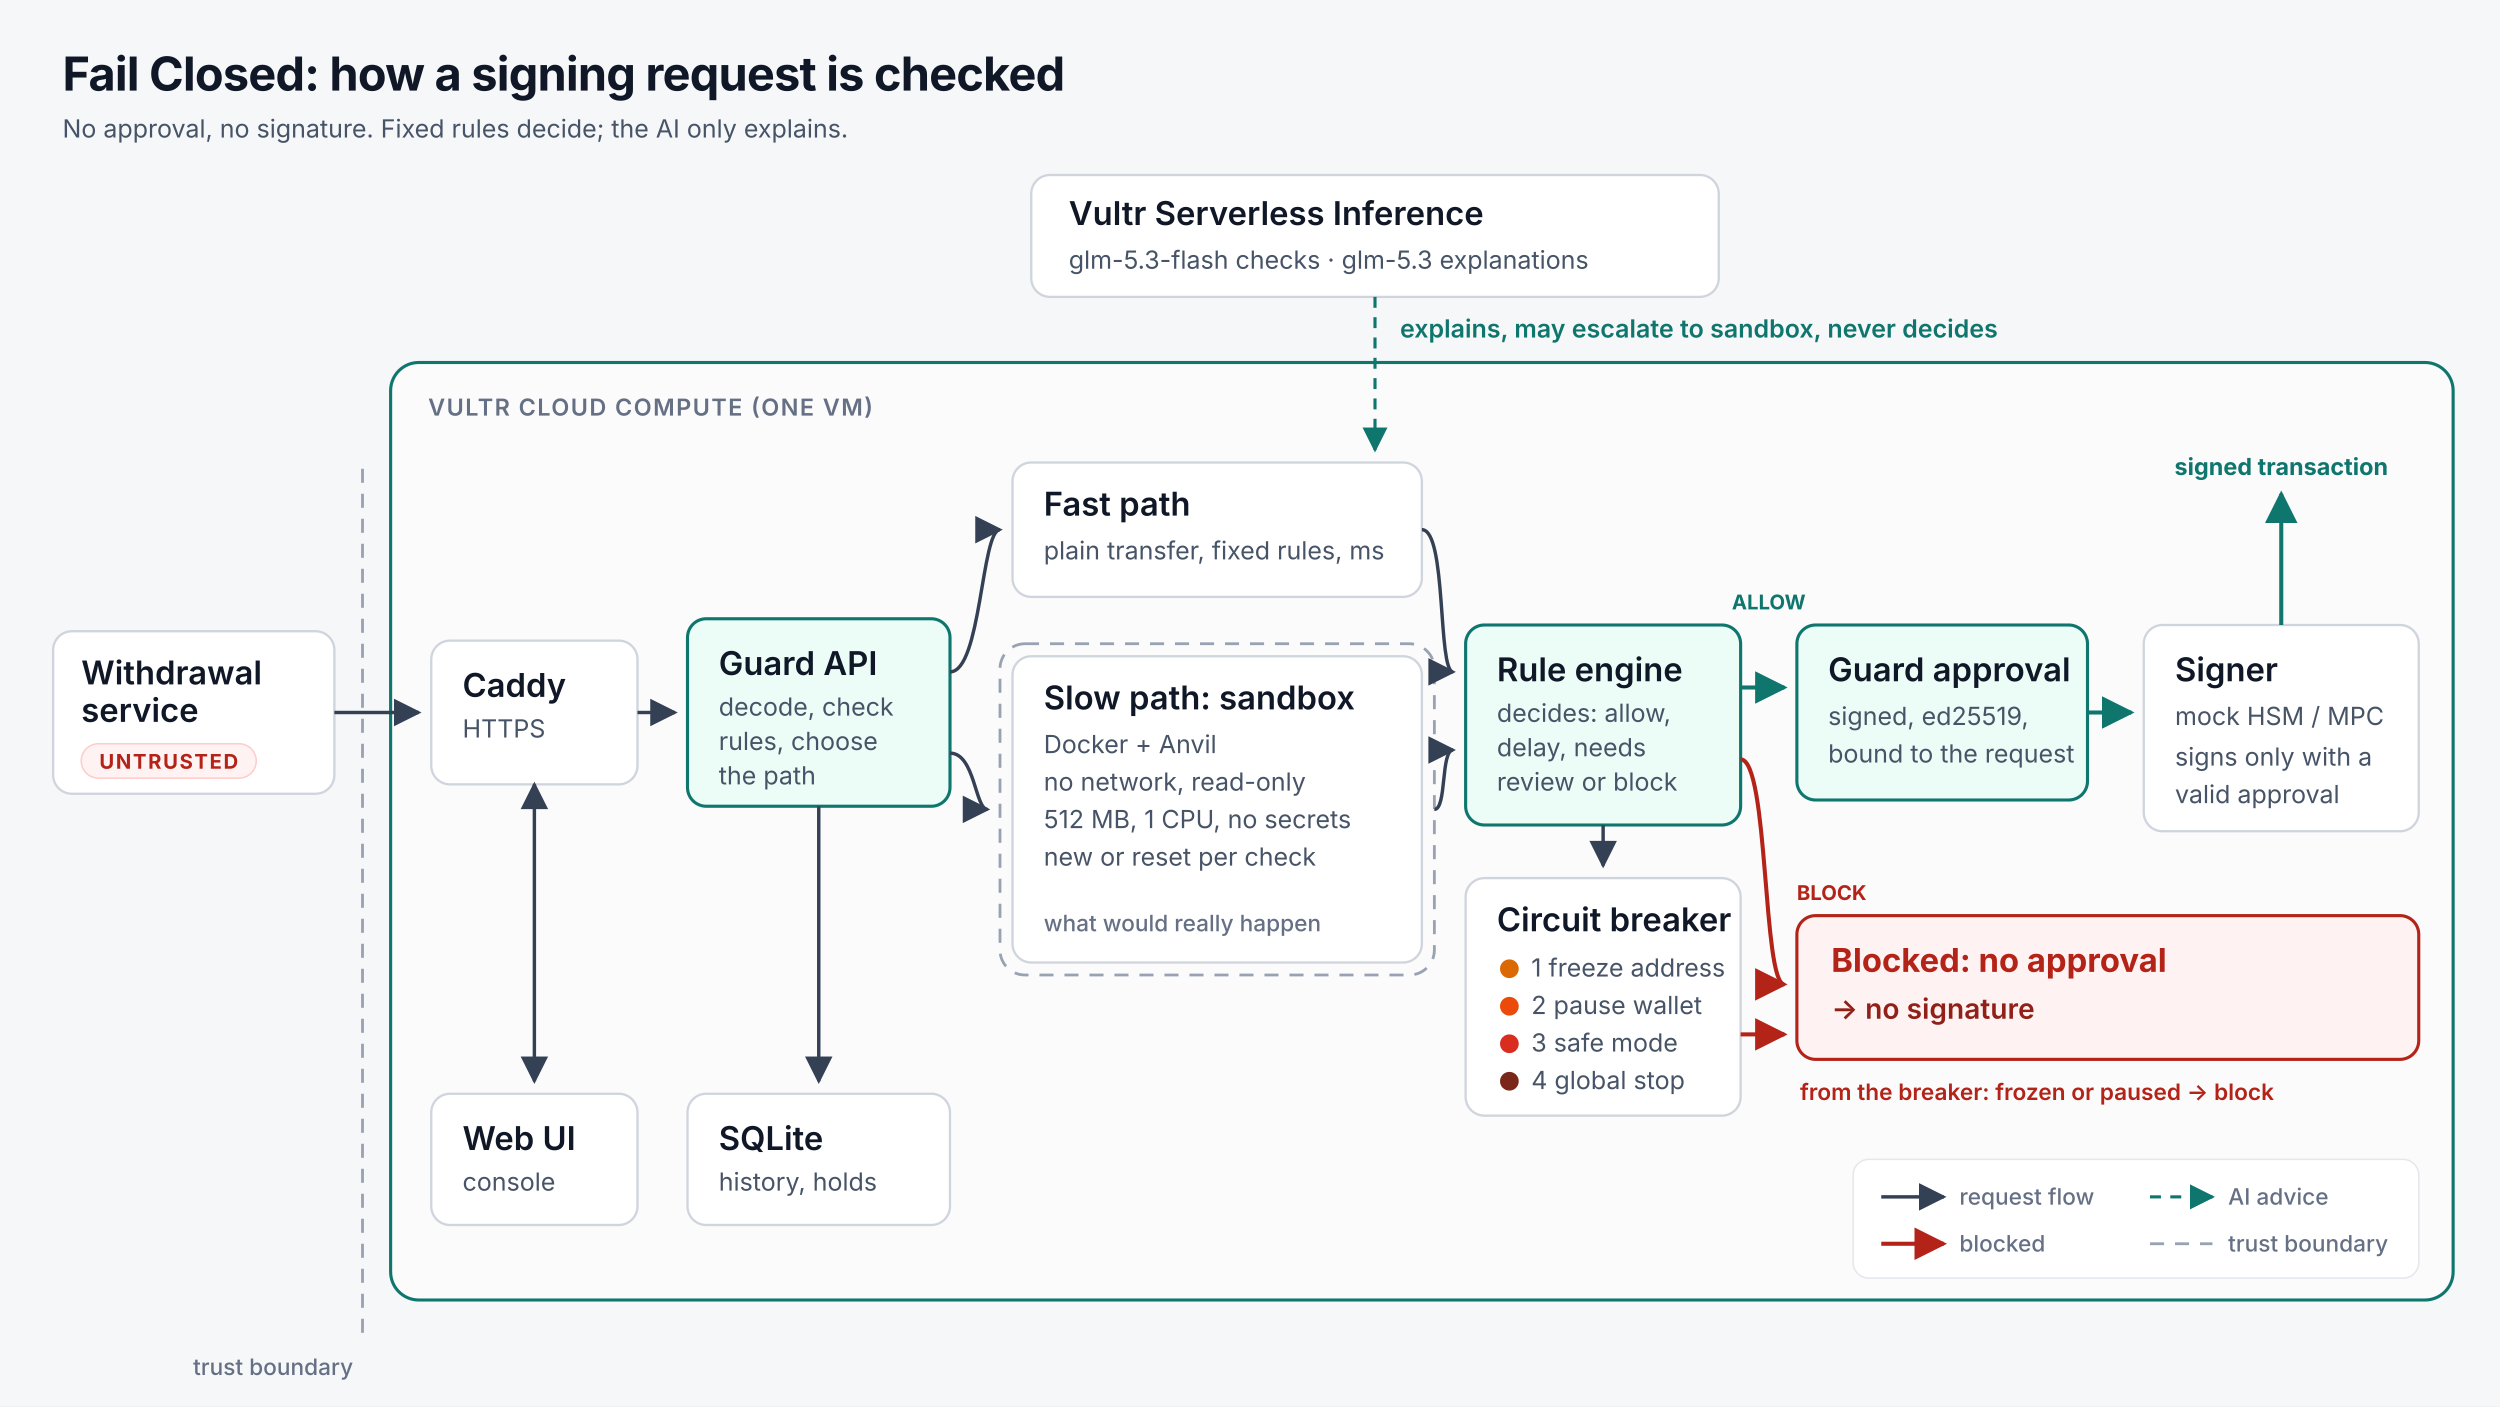
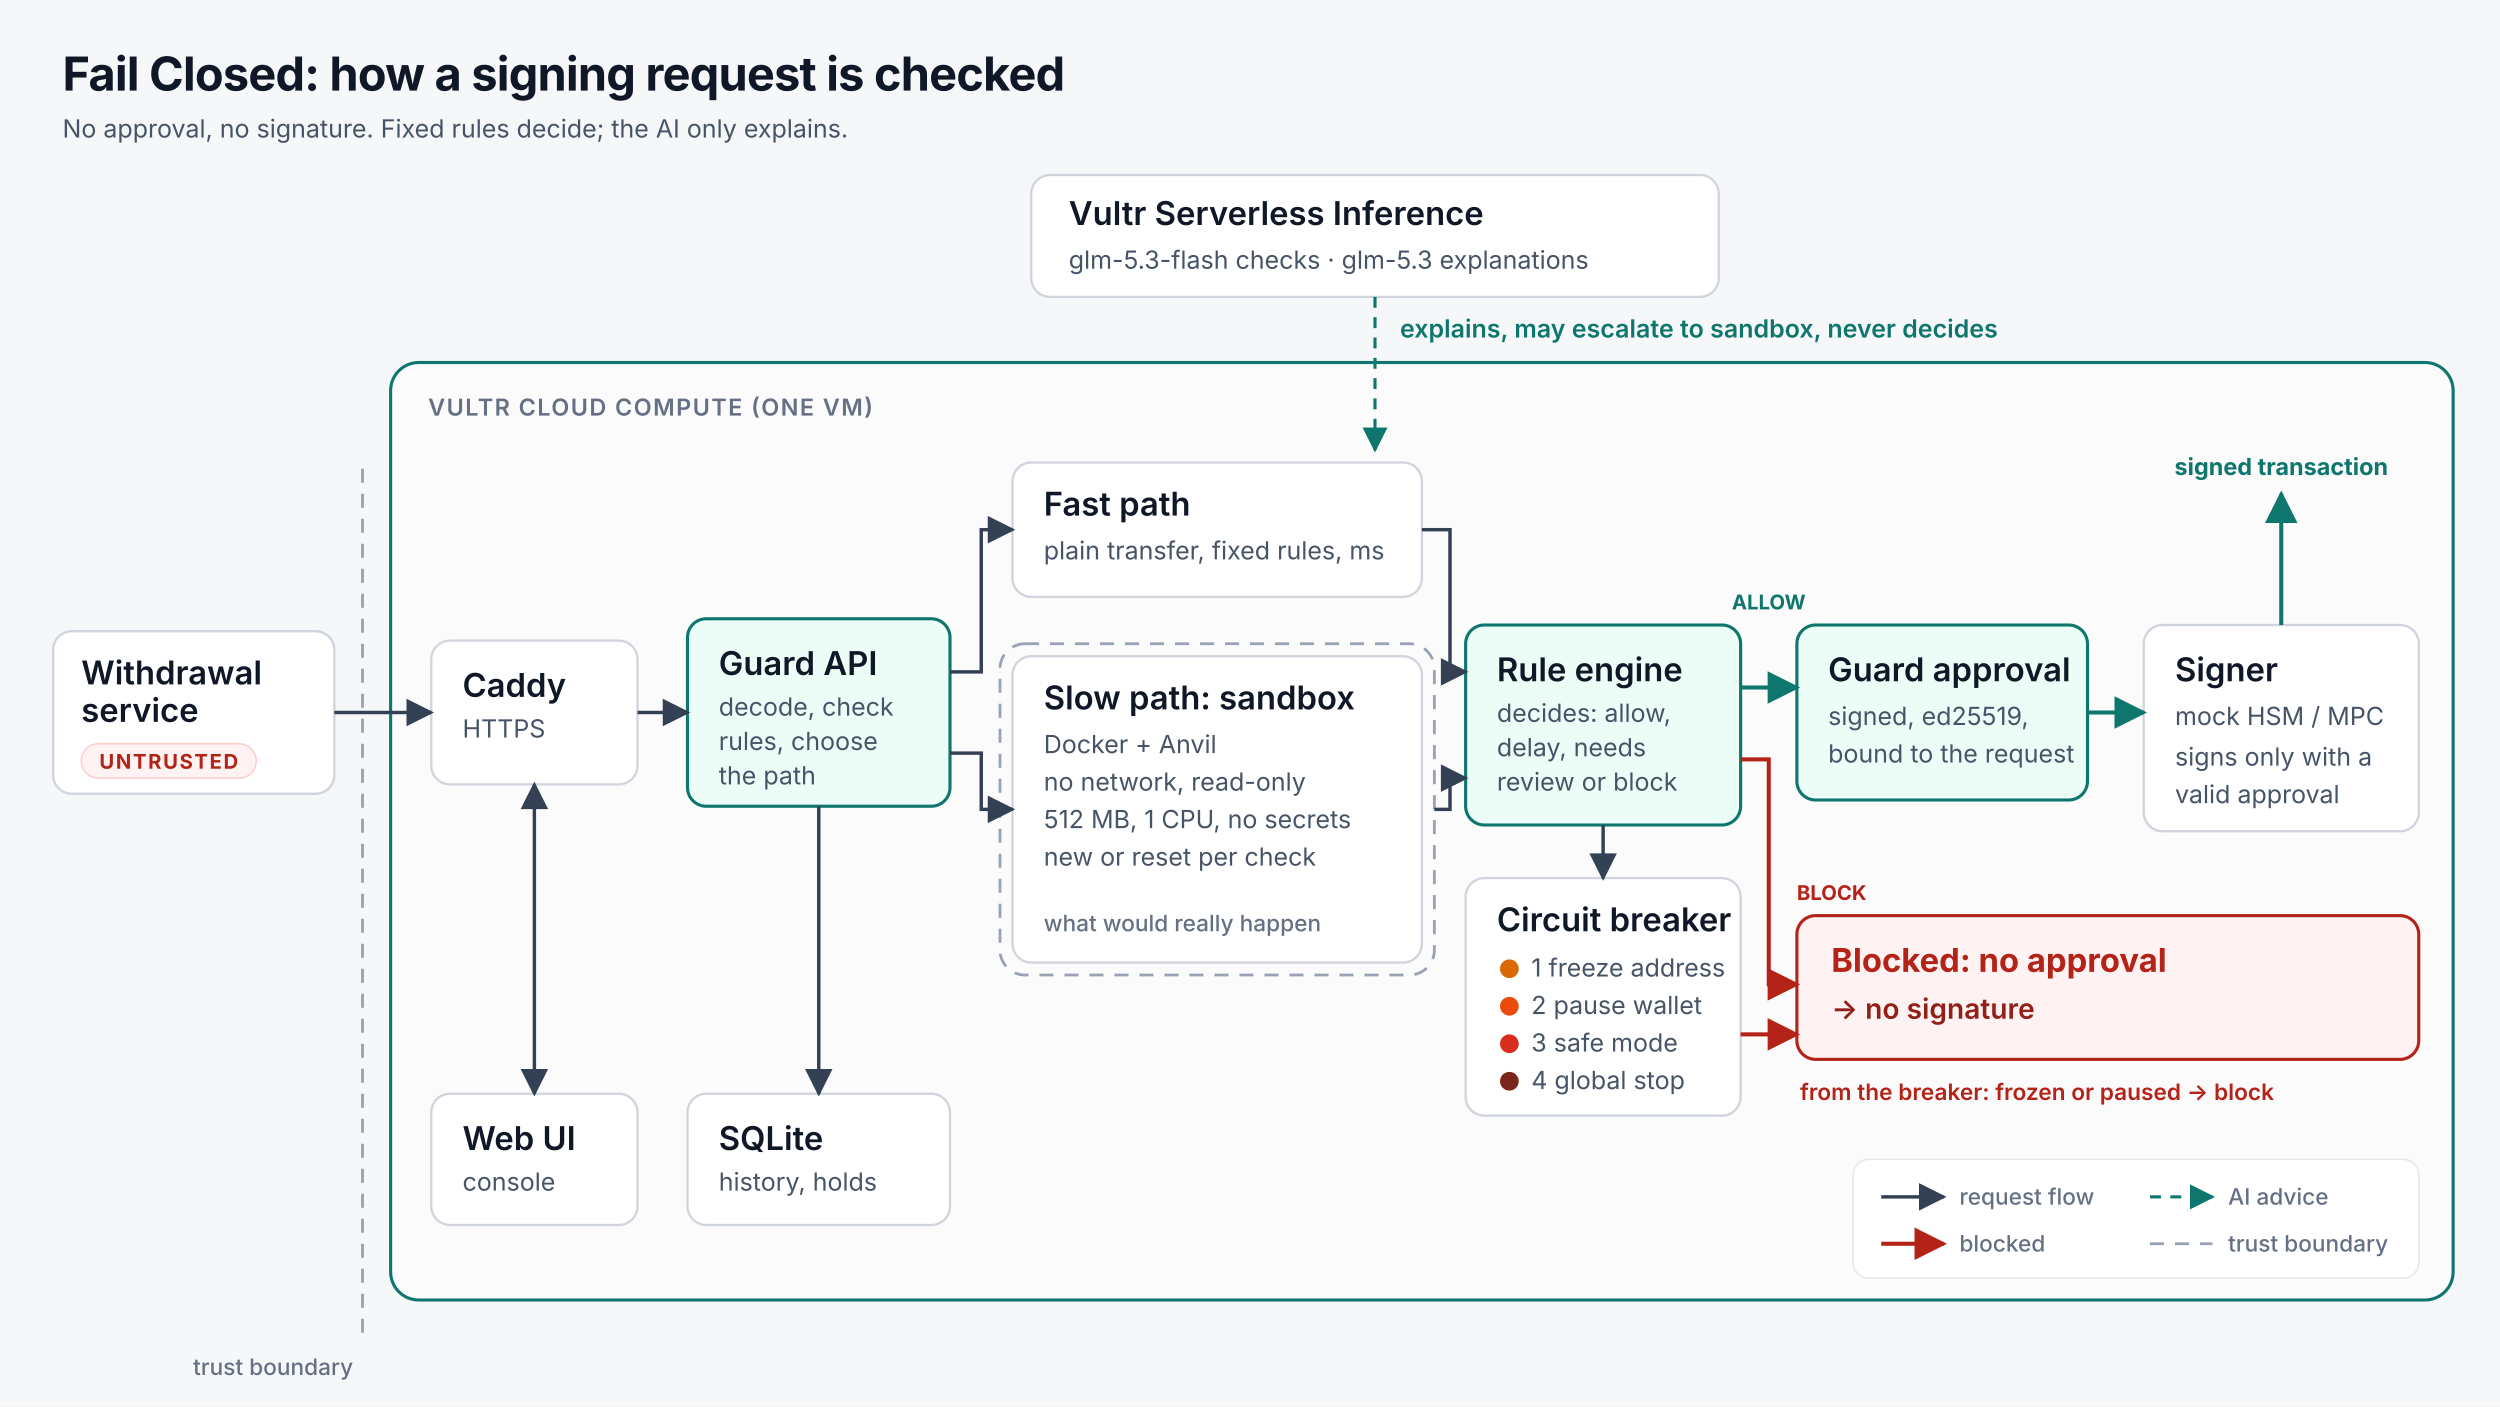
<svg xmlns="http://www.w3.org/2000/svg" width="1600" height="900" viewBox="0 0 1600 900" role="img" aria-labelledby="t d" font-family="Inter, system-ui, -apple-system, 'Segoe UI', sans-serif">
  <style>
    @font-face { font-family: "Inter"; font-weight: 400; src: url("fonts/inter-latin-400-normal.woff2"); }
    @font-face { font-family: "Inter"; font-weight: 500; src: url("fonts/inter-latin-500-normal.woff2"); }
    @font-face { font-family: "Inter"; font-weight: 600; src: url("fonts/inter-latin-600-normal.woff2"); }
    @font-face { font-family: "Inter"; font-weight: 700; src: url("fonts/inter-latin-700-normal.woff2"); }
    .box { fill: #ffffff; stroke: #d0d5dd; stroke-width: 1.5; }
    .key { fill: #ecfdf8; stroke: #0f766e; stroke-width: 2; }
    .bad { fill: #fef3f2; stroke: #b42318; stroke-width: 2; }
    .h { font-size: 21px; font-weight: 600; fill: #101828; }
    .s { font-size: 16px; font-weight: 400; fill: #475467; }
    .sm { font-size: 14.5px; font-weight: 500; fill: #667085; }
    .cap { font-size: 15px; font-weight: 600; fill: #667085; letter-spacing: 0.06em; }
    .flow { stroke: #344054; stroke-width: 2.2; fill: none; }
    .allow { stroke: #0f766e; stroke-width: 2.6; fill: none; }
    .red { stroke: #b42318; stroke-width: 2.6; fill: none; }
    .ai { stroke: #0f766e; stroke-width: 2; fill: none; stroke-dasharray: 7 6; }
    .boundary { fill: none; stroke: #98a2b3; stroke-width: 1.8; stroke-dasharray: 9 7; }
  </style>
  <defs>
    <marker id="a" viewBox="0 0 10 10" refX="9" refY="5" markerWidth="8" markerHeight="8" orient="auto-start-reverse">
      <path d="M0 0L10 5L0 10z" fill="#344054" />
    </marker>
    <marker id="g" viewBox="0 0 10 10" refX="9" refY="5" markerWidth="8" markerHeight="8" orient="auto-start-reverse">
      <path d="M0 0L10 5L0 10z" fill="#0f766e" />
    </marker>
    <marker id="r" viewBox="0 0 10 10" refX="9" refY="5" markerWidth="8" markerHeight="8" orient="auto-start-reverse">
      <path d="M0 0L10 5L0 10z" fill="#b42318" />
    </marker>
  </defs>
  <rect width="1600" height="900" fill="#f6f7f9" />
  <text x="40" y="58" font-size="30" font-weight="700" fill="#101828" letter-spacing="-0.5">Fail Closed: how a signing request is checked</text>
  <text x="40" y="88" class="s">No approval, no signature. Fixed rules decide; the AI only explains.</text>
  <rect x="660" y="112" width="440" height="78" rx="12" class="box" />
  <text x="684" y="144" class="h">Vultr Serverless Inference</text>
  <text x="684" y="172" class="s">glm-5.3-flash checks · glm-5.3 explanations</text>
  <rect x="250" y="232" width="1320" height="600" rx="18" fill="#ffffff" fill-opacity="0.55" stroke="#0f766e" stroke-width="2" />
  <text x="274" y="266" class="cap">VULTR CLOUD COMPUTE (ONE VM)</text>
  <rect x="34" y="404" width="180" height="104" rx="12" class="box" />
  <text x="52" y="438" class="h">Withdrawal</text>
  <text x="52" y="462" class="h">service</text>
  <rect x="52" y="476" width="112" height="22" rx="11" fill="#fef3f2" stroke="#fecdca" />
  <text x="108" y="492" text-anchor="middle" font-size="13" font-weight="700" fill="#b42318" letter-spacing="0.08em">UNTRUSTED</text>
  <line x1="232" y1="300" x2="232" y2="860" class="boundary" />
  <text x="226" y="880" text-anchor="end" class="sm">trust boundary</text>
  <rect x="276" y="410" width="132" height="92" rx="12" class="box" />
  <text x="296" y="446" class="h">Caddy</text>
  <text x="296" y="472" class="s">HTTPS</text>
  <rect x="440" y="396" width="168" height="120" rx="12" class="key" />
  <text x="460" y="432" class="h">Guard API</text>
  <text x="460" y="458" class="s">decode, check</text>
  <text x="460" y="480" class="s">rules, choose</text>
  <text x="460" y="502" class="s">the path</text>
  <rect x="648" y="296" width="262" height="86" rx="12" class="box" />
  <text x="668" y="330" class="h">Fast path</text>
  <text x="668" y="358" class="s">plain transfer, fixed rules, ms</text>
  <rect x="648" y="420" width="262" height="196" rx="12" class="box" />
  <rect x="640" y="412" width="278" height="212" rx="16" class="boundary" />
  <text x="668" y="454" class="h">Slow path: sandbox</text>
  <text x="668" y="482" class="s">Docker + Anvil</text>
  <text x="668" y="506" class="s">no network, read-only</text>
  <text x="668" y="530" class="s">512 MB, 1 CPU, no secrets</text>
  <text x="668" y="554" class="s">new or reset per check</text>
  <text x="668" y="596" class="sm">what would really happen</text>
  <rect x="938" y="400" width="176" height="128" rx="12" class="key" />
  <text x="958" y="436" class="h">Rule engine</text>
  <text x="958" y="462" class="s">decides: allow,</text>
  <text x="958" y="484" class="s">delay, needs</text>
  <text x="958" y="506" class="s">review or block</text>
  <rect x="938" y="562" width="176" height="152" rx="12" class="box" />
  <text x="958" y="596" class="h">Circuit breaker</text>
  <circle cx="966" cy="620" r="6" fill="#dc6803" />
  <text x="980" y="625" class="s">1 freeze address</text>
  <circle cx="966" cy="644" r="6" fill="#ec4a0a" />
  <text x="980" y="649" class="s">2 pause wallet</text>
  <circle cx="966" cy="668" r="6" fill="#d92d20" />
  <text x="980" y="673" class="s">3 safe mode</text>
  <circle cx="966" cy="692" r="6" fill="#7a271a" />
  <text x="980" y="697" class="s">4 global stop</text>
  <rect x="1150" y="400" width="186" height="112" rx="12" class="key" />
  <text x="1170" y="436" class="h">Guard approval</text>
  <text x="1170" y="464" class="s">signed, ed25519,</text>
  <text x="1170" y="488" class="s">bound to the request</text>
  <rect x="1372" y="400" width="176" height="132" rx="12" class="box" />
  <text x="1392" y="436" class="h">Signer</text>
  <text x="1392" y="464" class="s">mock HSM / MPC</text>
  <text x="1392" y="490" class="s">signs only with a</text>
  <text x="1392" y="514" class="s">valid approval</text>
  <rect x="1150" y="586" width="398" height="92" rx="12" class="bad" />
  <text x="1172" y="622" font-size="21" font-weight="700" fill="#b42318">Blocked: no approval</text>
  <text x="1172" y="652" font-size="18" font-weight="600" fill="#912018">→ no signature</text>
  <rect x="276" y="700" width="132" height="84" rx="12" class="box" />
  <text x="296" y="736" class="h">Web UI</text>
  <text x="296" y="762" class="s">console</text>
  <rect x="440" y="700" width="168" height="84" rx="12" class="box" />
  <text x="460" y="736" class="h">SQLite</text>
  <text x="460" y="762" class="s">history, holds</text>
-   <path d="M214 456 H268" class="flow" marker-end="url(#a)" />
-   <path d="M408 456 H432" class="flow" marker-end="url(#a)" />
-   <path d="M608 430 C628 430 628 339 640 339" class="flow" marker-end="url(#a)" />
-   <path d="M608 482 C624 482 624 518 632 518" class="flow" marker-end="url(#a)" />
-   <path d="M910 339 C926 339 920 430 930 430" class="flow" marker-end="url(#a)" />
-   <path d="M918 518 C926 518 922 480 930 480" class="flow" marker-end="url(#a)" />
-   <path d="M1114 440 H1142" class="allow" marker-end="url(#g)" />
+   <path d="M214 456 H276" class="flow" marker-end="url(#a)" />
+   <path d="M408 456 H440" class="flow" marker-end="url(#a)" />
+   <path d="M608 430 H628 V339 H648" class="flow" marker-end="url(#a)" />
+   <path d="M608 482 H628 V518 H648" class="flow" marker-end="url(#a)" />
+   <path d="M910 339 H928 V430 H938" class="flow" marker-end="url(#a)" />
+   <path d="M918 518 H928 V498 H938" class="flow" marker-end="url(#a)" />
+   <path d="M1114 440 H1150" class="allow" marker-end="url(#g)" />
  <text x="1132" y="390" text-anchor="middle" font-size="13" font-weight="700" fill="#0f766e">ALLOW</text>
-   <path d="M1336 456 H1364" class="allow" marker-end="url(#g)" />
-   <path d="M1026 528 V554" class="flow" marker-end="url(#a)" />
-   <path d="M1114 486 C1132 486 1128 630 1142 630" class="red" marker-end="url(#r)" />
+   <path d="M1336 456 H1372" class="allow" marker-end="url(#g)" />
+   <path d="M1026 528 V562" class="flow" marker-end="url(#a)" />
+   <path d="M1114 486 H1132 V630 H1150" class="red" marker-end="url(#r)" />
  <text x="1150" y="576" font-size="13" font-weight="700" fill="#b42318">BLOCK</text>
-   <path d="M1114 662 H1142" class="red" marker-end="url(#r)" />
+   <path d="M1114 662 H1150" class="red" marker-end="url(#r)" />
  <text x="1152" y="704" font-size="14.5" font-weight="600" fill="#b42318">from the breaker: frozen or paused → block</text>
-   <path d="M342 502 V692" class="flow" marker-end="url(#a)" marker-start="url(#a)" />
-   <path d="M524 516 V692" class="flow" marker-end="url(#a)" />
+   <path d="M342 502 V700" class="flow" marker-end="url(#a)" marker-start="url(#a)" />
+   <path d="M524 516 V700" class="flow" marker-end="url(#a)" />
  <path d="M1460 400 V316" class="allow" marker-end="url(#g)" />
  <text x="1460" y="304" text-anchor="middle" font-size="15" font-weight="700" fill="#0f766e">signed transaction</text>
  <path d="M880 190 V288" class="ai" marker-end="url(#g)" />
  <text x="896" y="216" font-size="16" font-weight="600" fill="#0f766e">explains, may escalate to sandbox, never decides</text>
  <g transform="translate(1186 742)">
    <rect width="362" height="76" rx="10" fill="#ffffff" stroke="#e4e7ec" />
    <path d="M18 24 H58" class="flow" marker-end="url(#a)" />
    <text x="68" y="29" class="sm">request flow</text>
    <path d="M190 24 H230" class="ai" marker-end="url(#g)" />
    <text x="240" y="29" class="sm">AI advice</text>
    <path d="M18 54 H58" class="red" marker-end="url(#r)" />
    <text x="68" y="59" class="sm">blocked</text>
    <path d="M190 54 H230" class="boundary" />
    <text x="240" y="59" class="sm">trust boundary</text>
  </g>
</svg>
